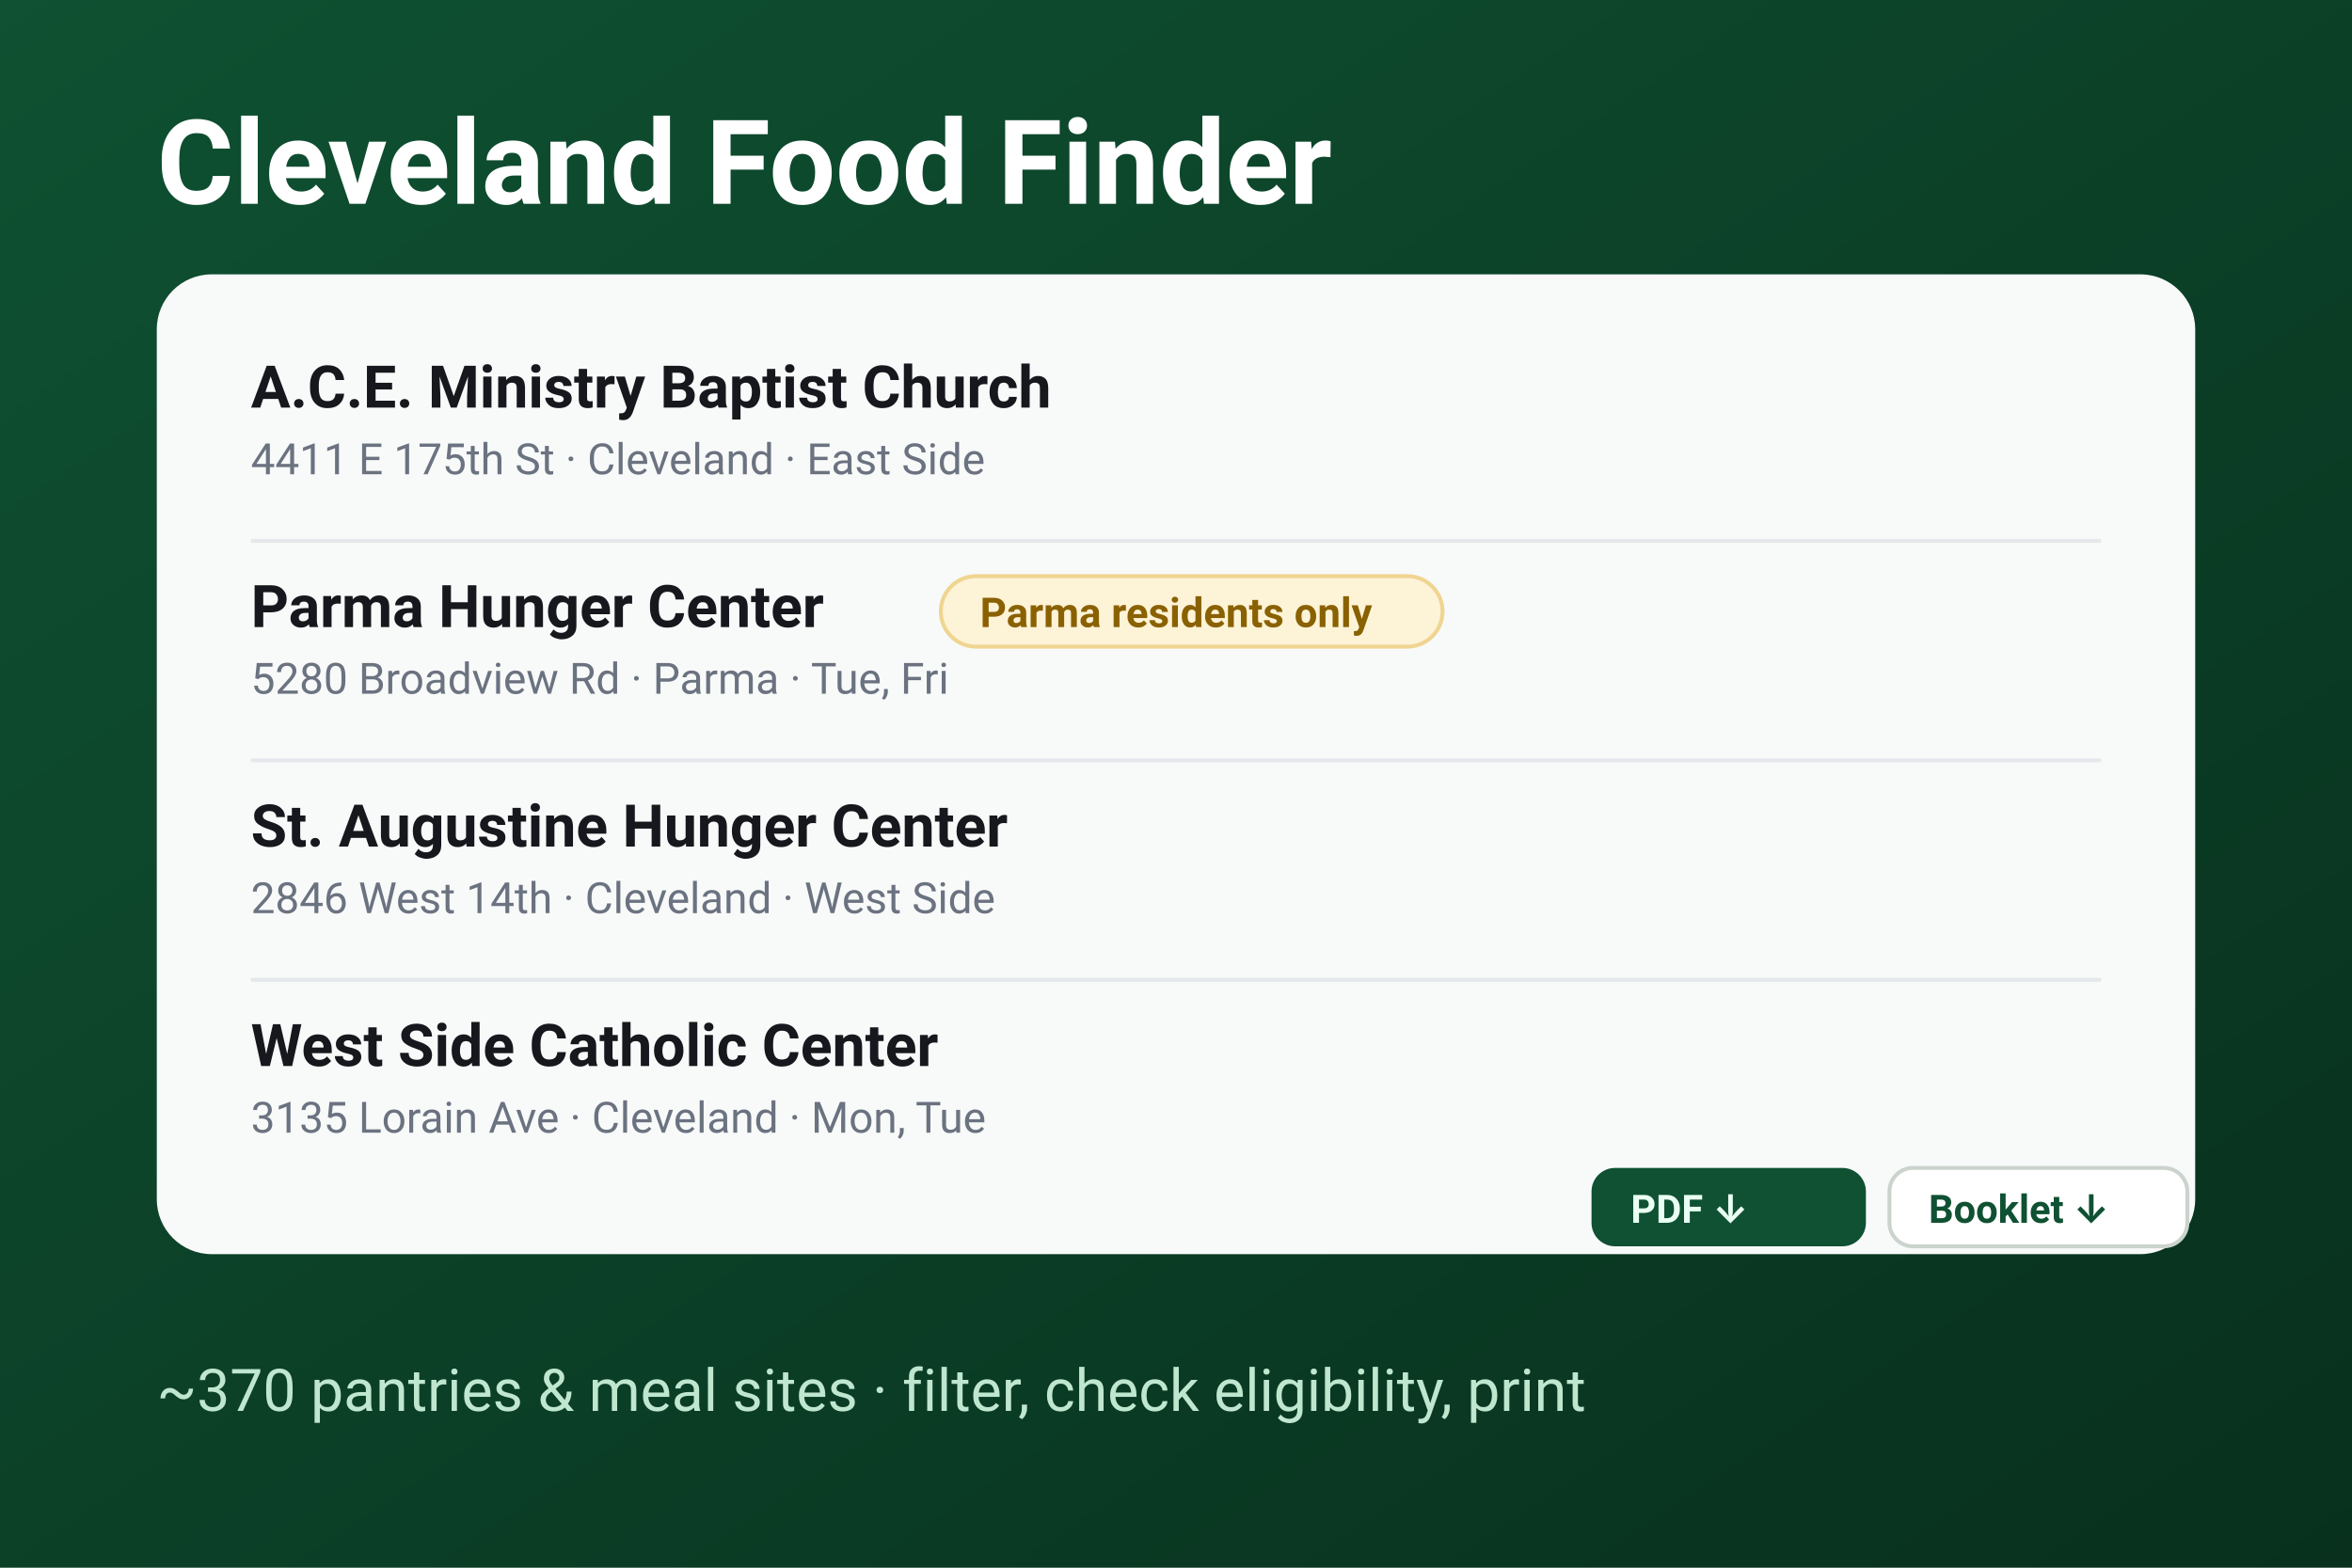
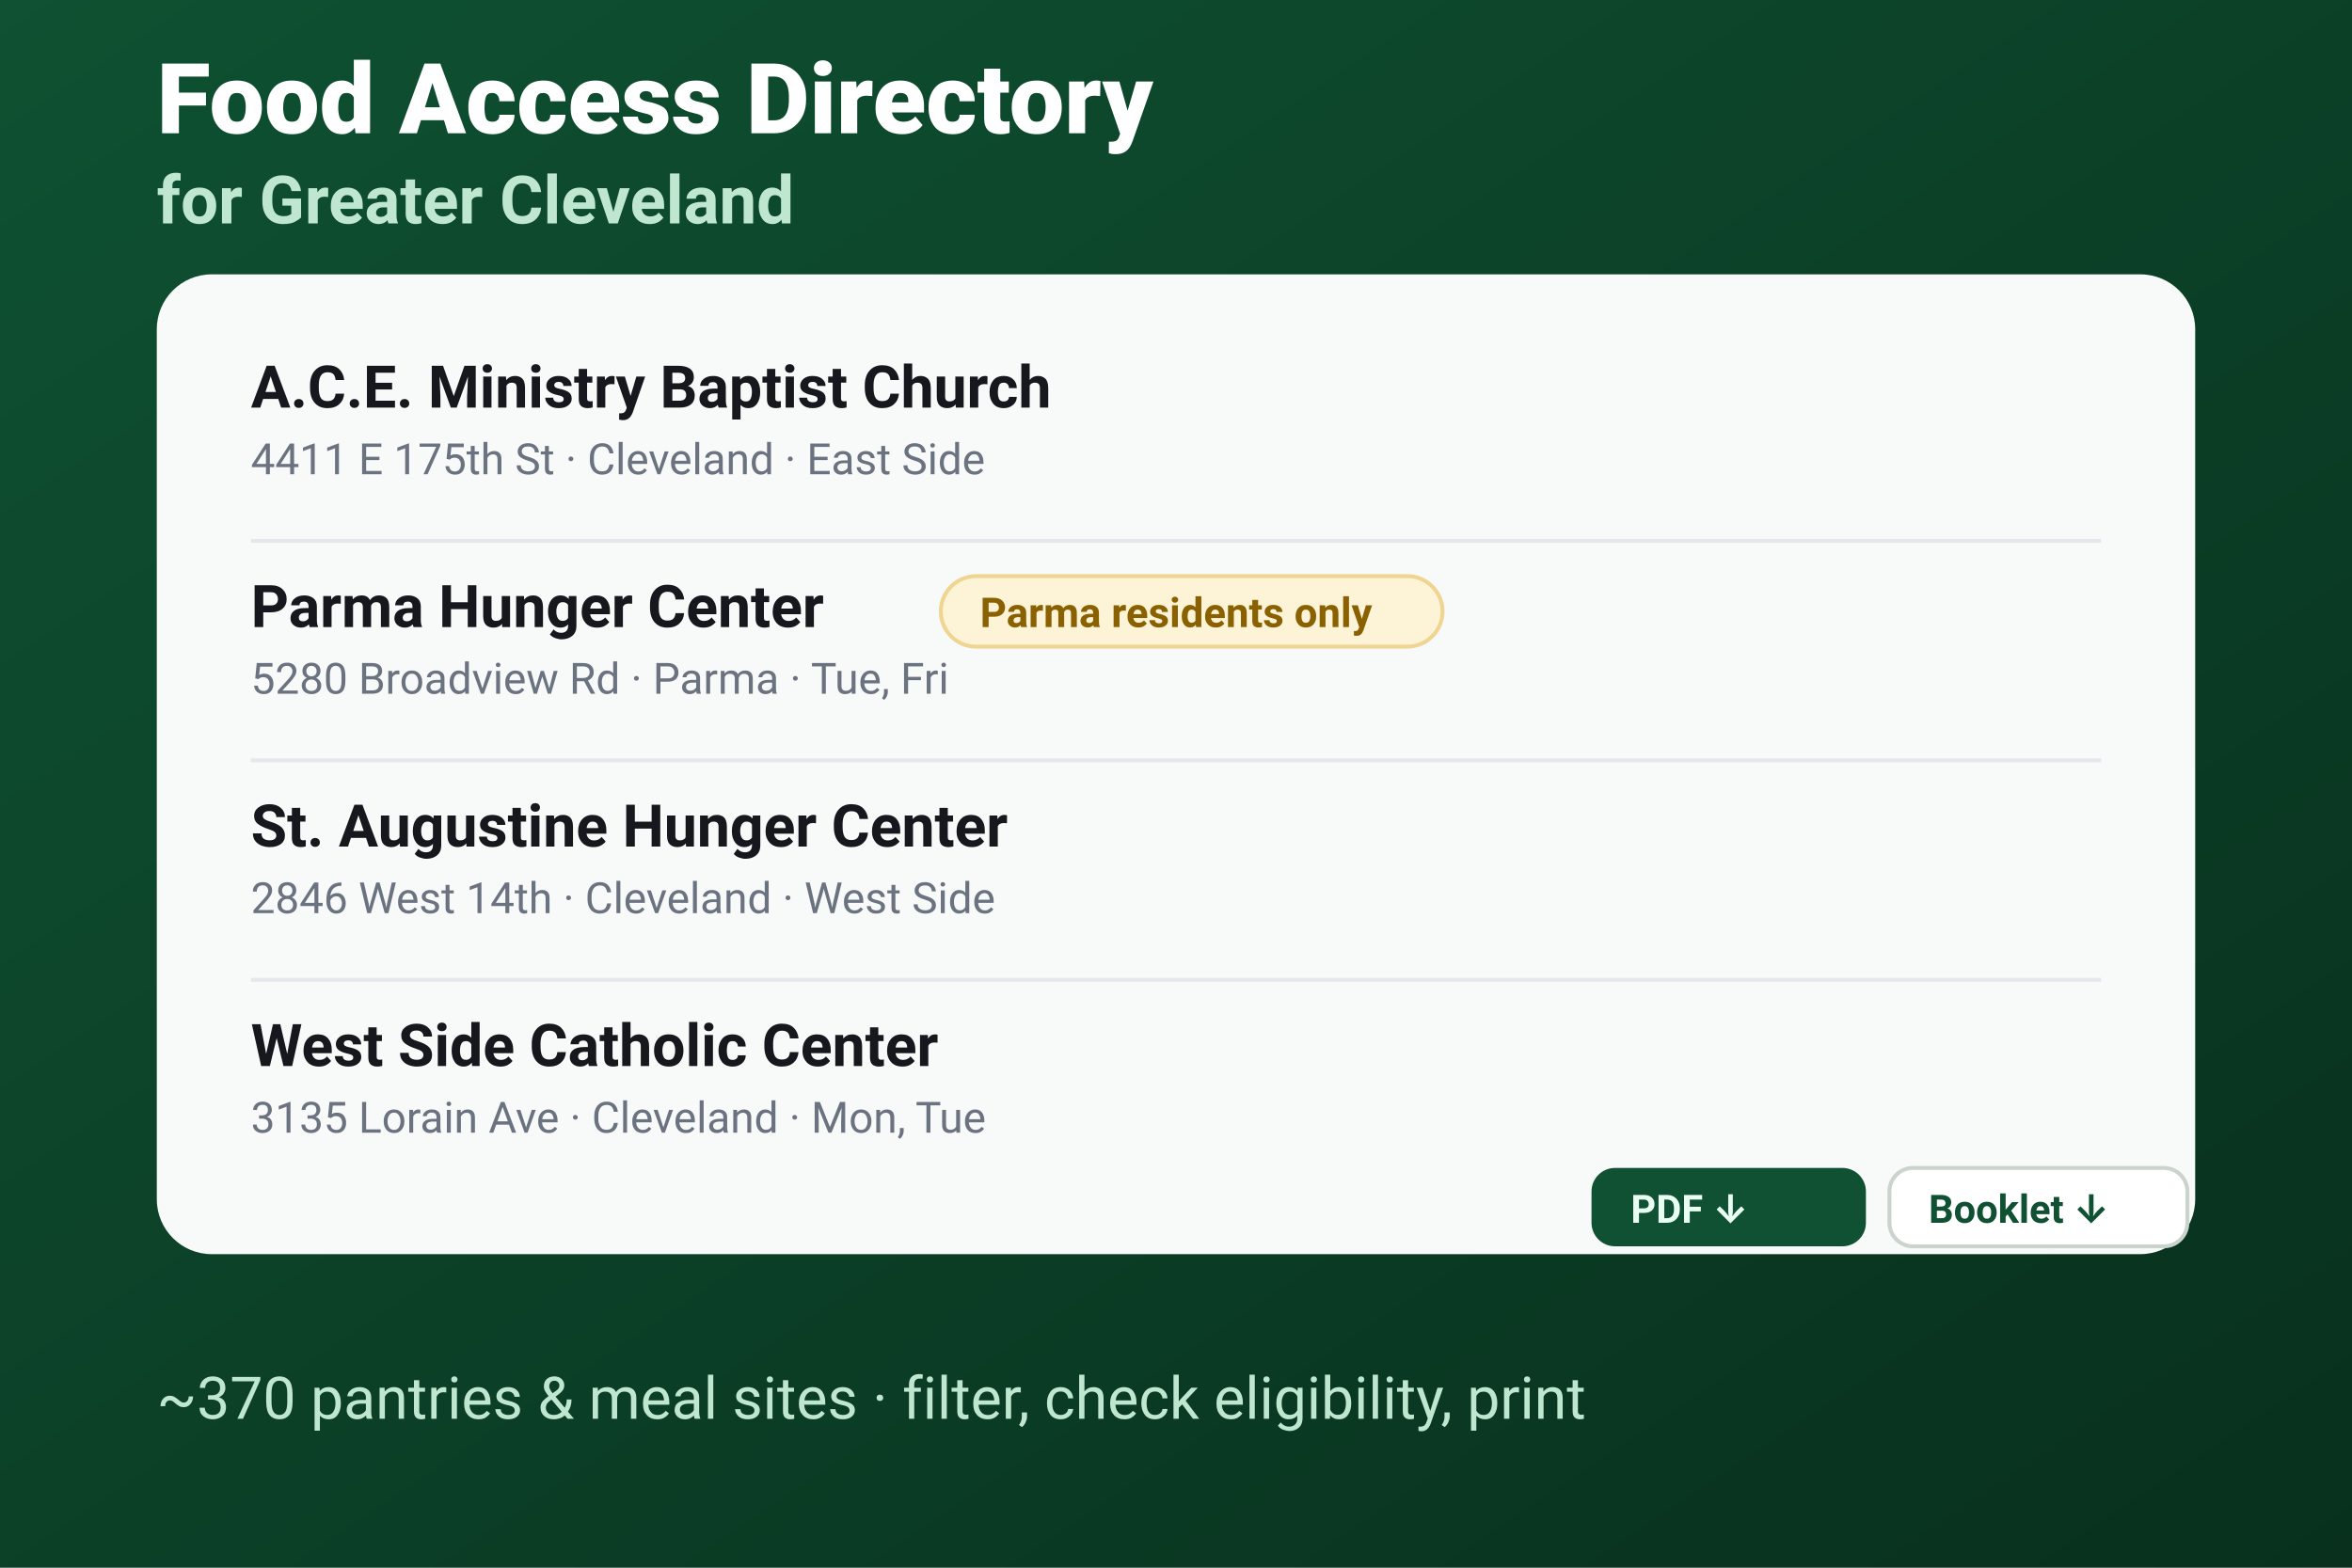
<svg xmlns="http://www.w3.org/2000/svg" viewBox="0 0 600 400" width="600" height="400">
  <defs>
    <linearGradient id="bg" x1="0" y1="0" x2="1" y2="1">
      <stop offset="0" stop-color="#0f5132" />
      <stop offset="1" stop-color="#08301d" />
    </linearGradient>
  </defs>
  <rect width="600" height="400" fill="url(#bg)" />
  <g>
    <rect x="40" y="70" width="520" height="250" rx="14" fill="#ffffff" fill-opacity="0.97" />
    <g font-family="-apple-system, Segoe UI, Roboto, sans-serif">
      <g transform="translate(64 104)">
        <text font-size="15" font-weight="700" fill="#16181d">A.C.E. Ministry Baptist Church</text>
        <text y="17" font-size="11" fill="#6b7280">4411 E 175th St · Cleveland · East Side</text>
      </g>
      <line x1="64" y1="138" x2="536" y2="138" stroke="#e4e7eb" />
      <g transform="translate(64 160)">
        <text font-size="15" font-weight="700" fill="#16181d">Parma Hunger Center</text>
        <rect x="176" y="-13" width="128" height="18" rx="9" fill="#fdf3d7" stroke="#efd591" />
        <text x="186" y="0" font-size="10.5" font-weight="700" fill="#8a6100">Parma residents only</text>
        <text y="17" font-size="11" fill="#6b7280">5280 Broadview Rd · Parma · Tue, Fri</text>
      </g>
      <line x1="64" y1="194" x2="536" y2="194" stroke="#e4e7eb" />
      <g transform="translate(64 216)">
        <text font-size="15" font-weight="700" fill="#16181d">St. Augustine Hunger Center</text>
        <text y="17" font-size="11" fill="#6b7280">2846 West 14th · Cleveland · West Side</text>
      </g>
      <line x1="64" y1="250" x2="536" y2="250" stroke="#e4e7eb" />
      <g transform="translate(64 272)">
        <text font-size="15" font-weight="700" fill="#16181d">West Side Catholic Center</text>
        <text y="17" font-size="11" fill="#6b7280">3135 Lorain Ave · Cleveland · Mon, Tue</text>
      </g>
    </g>
    <g transform="translate(408 300)">
      <rect x="-2" y="-2" width="70" height="20" rx="6" fill="#0f5132" />
      <text x="8" y="12" font-size="10" font-weight="700" fill="#eafff3" font-family="-apple-system, Segoe UI, Roboto, sans-serif">PDF ↓</text>
      <rect x="74" y="-2" width="76" height="20" rx="6" fill="#ffffff" stroke="#cbd3cd" />
      <text x="84" y="12" font-size="10" font-weight="700" fill="#0f5132" font-family="-apple-system, Segoe UI, Roboto, sans-serif">Booklet ↓</text>
    </g>
  </g>
-   <text x="40" y="52" font-family="-apple-system, Segoe UI, Roboto, sans-serif" font-size="30" font-weight="700" fill="#ffffff">Cleveland Food Finder</text>
-   <text x="40" y="360" font-family="-apple-system, Segoe UI, Roboto, sans-serif" font-size="15" fill="#bfe6cf">~370 pantries &amp; meal sites · filter, check eligibility, print</text>
+   <text x="40" y="34" font-family="-apple-system, Segoe UI, Roboto, sans-serif" font-size="25" font-weight="800" fill="#ffffff">Food Access Directory</text>
+   <text x="40" y="57" font-family="-apple-system, Segoe UI, Roboto, sans-serif" font-size="17" font-weight="600" fill="#bfe6cf">for Greater Cleveland</text>
+   <text x="40" y="362" font-family="-apple-system, Segoe UI, Roboto, sans-serif" font-size="15" fill="#bfe6cf">~370 pantries &amp; meal sites · filter, check eligibility, print</text>
</svg>
